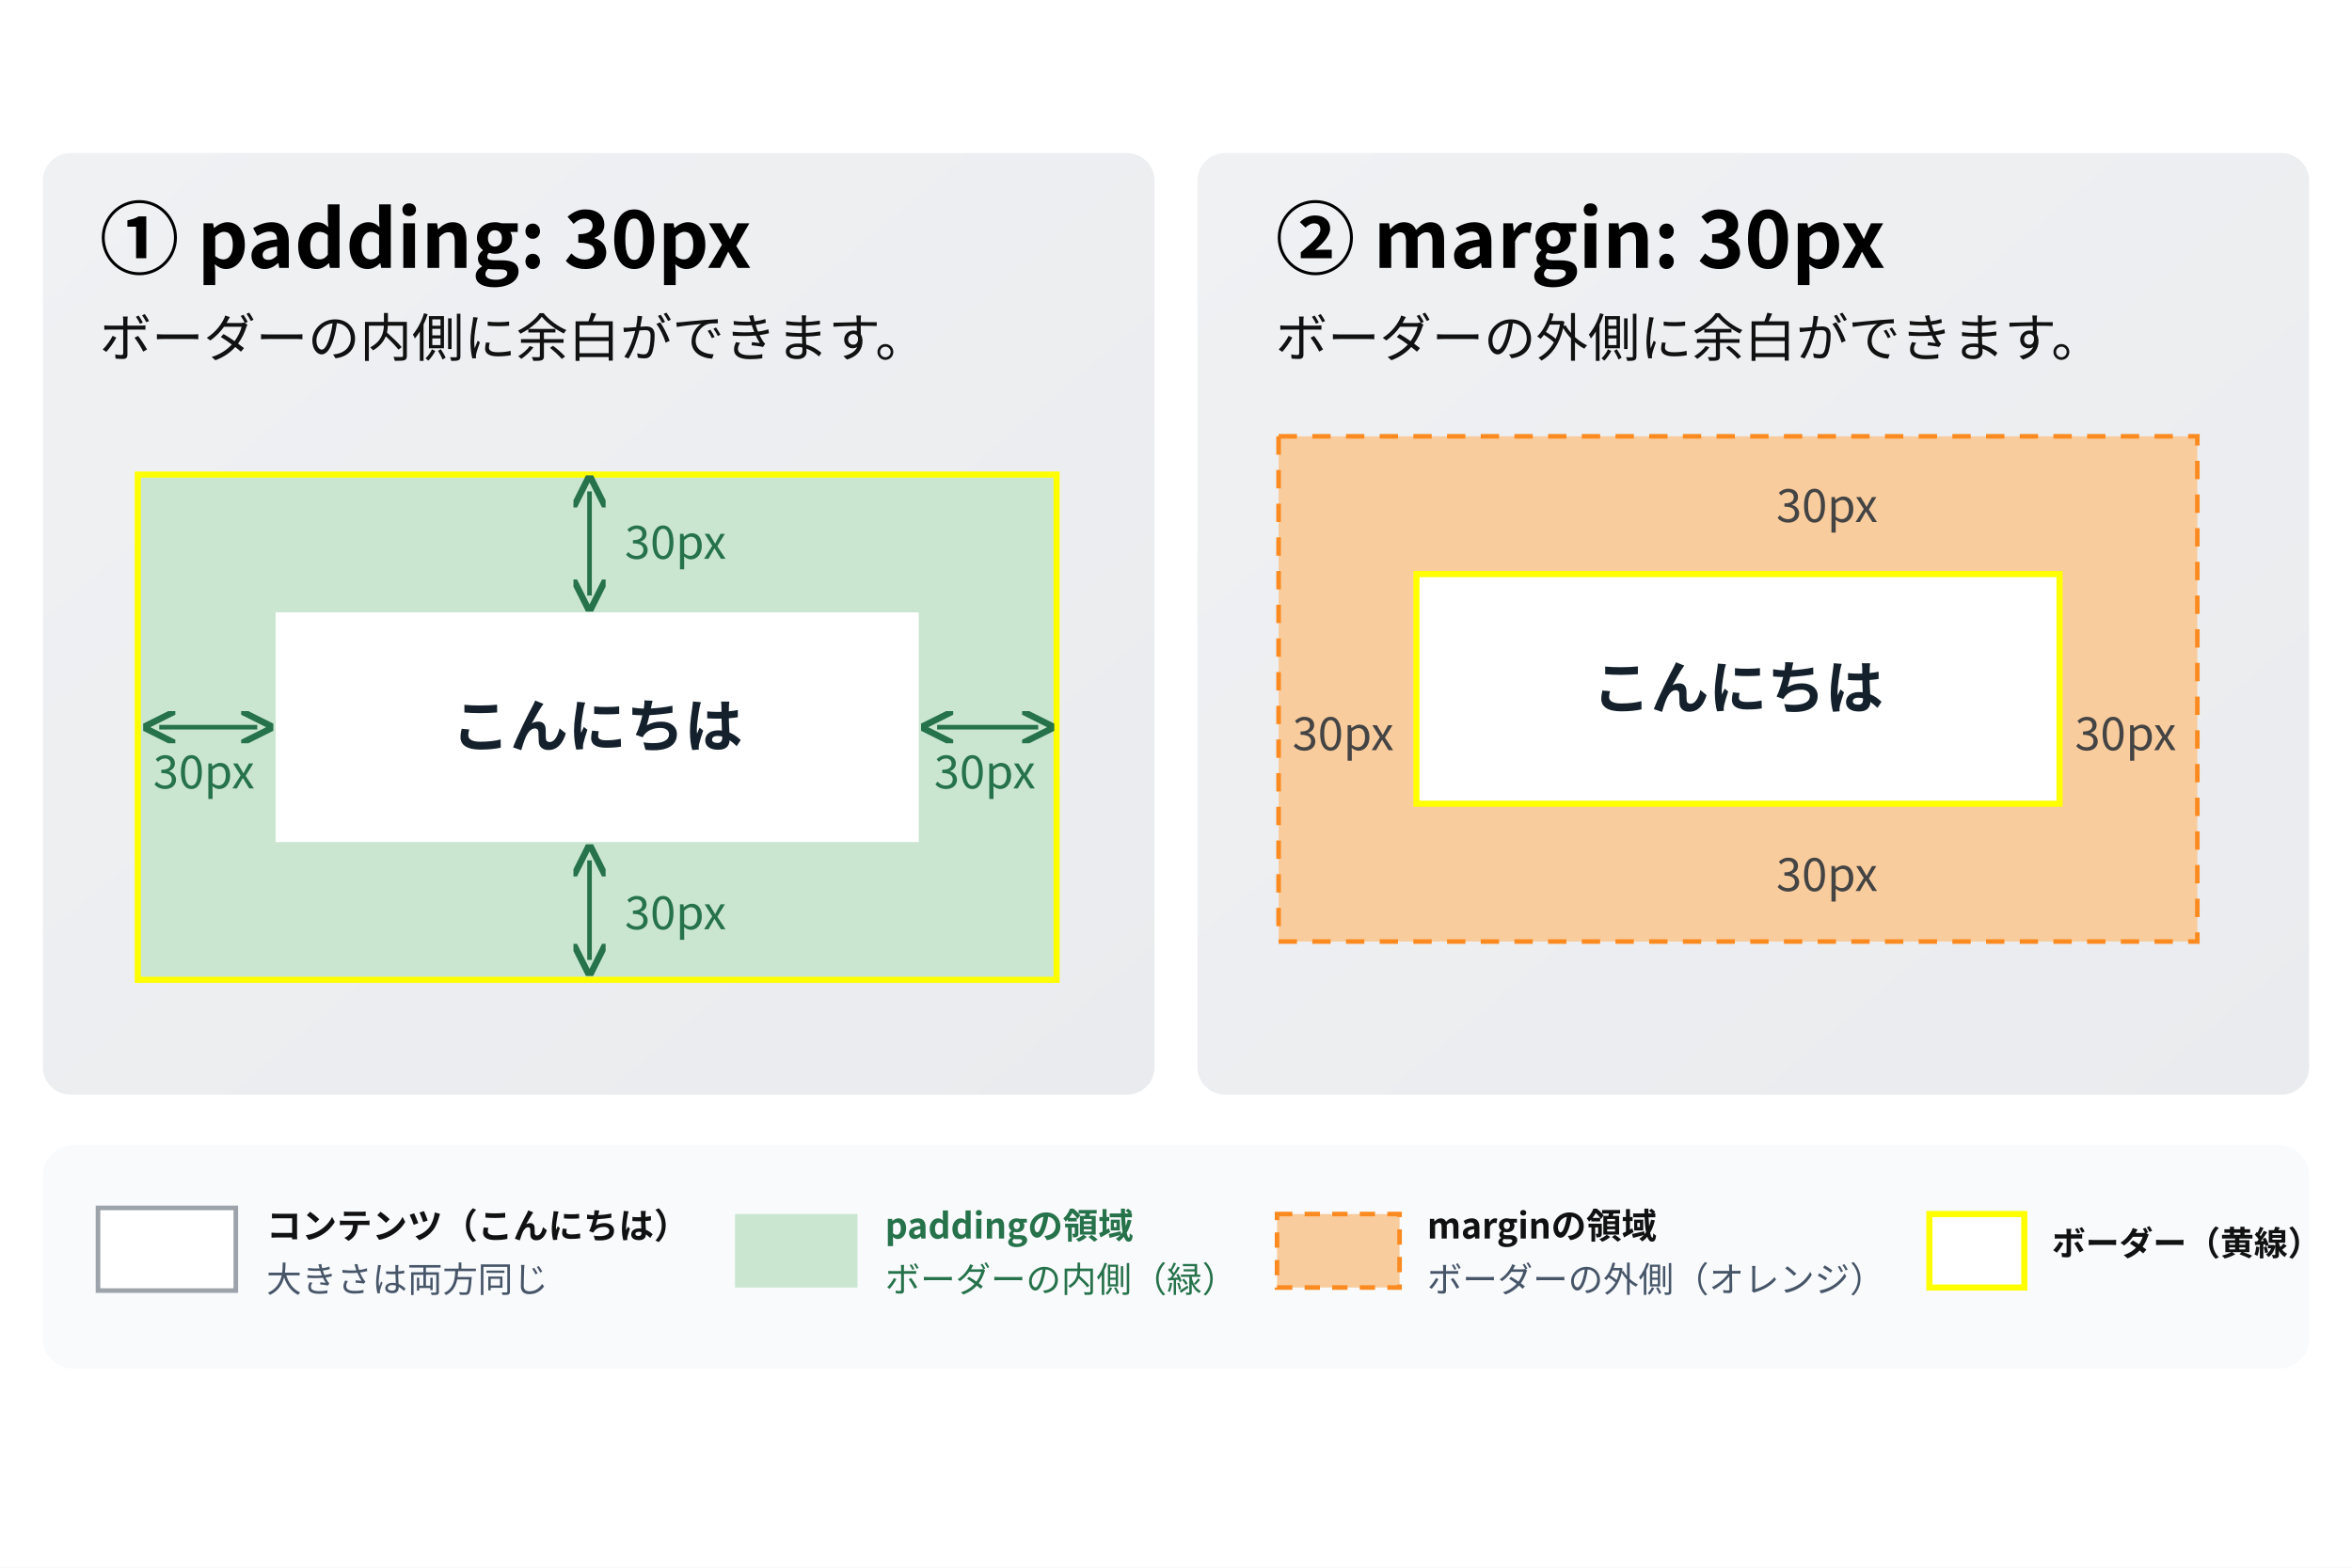
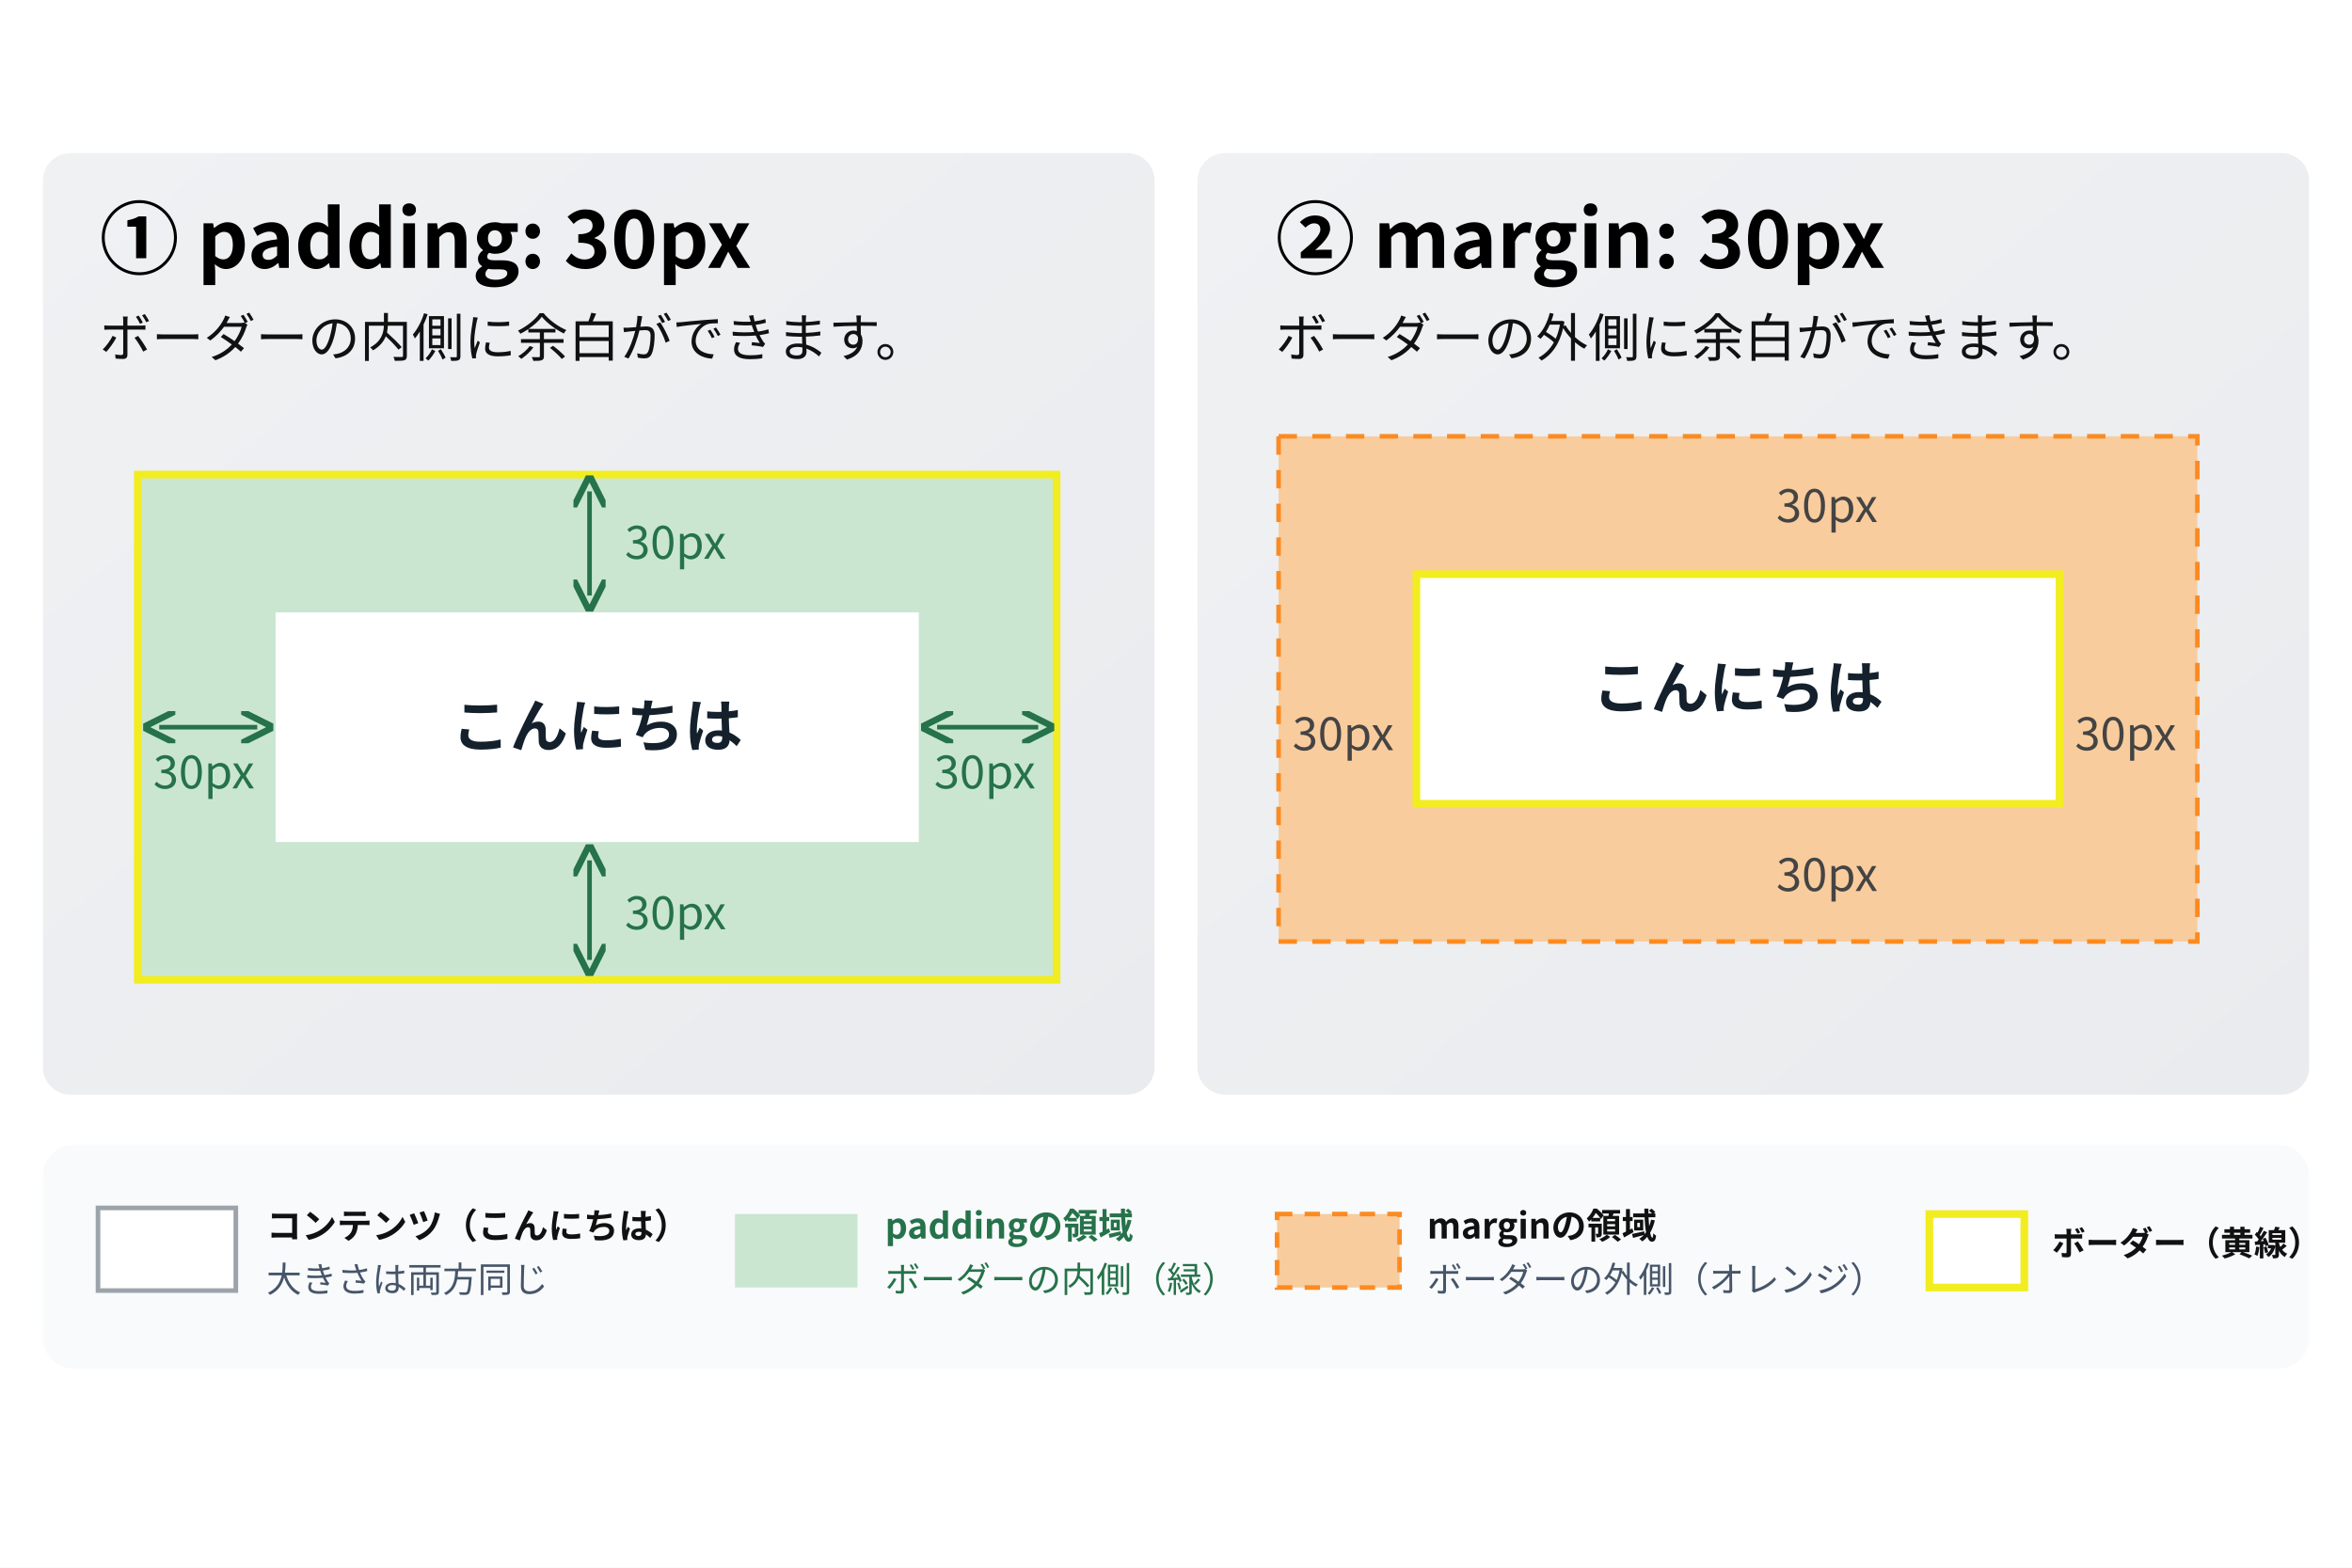
<svg xmlns="http://www.w3.org/2000/svg" width="1536" height="1024" viewBox="0 0 1536 1024" role="img" aria-labelledby="title desc">
  <defs>
    <marker id="black" viewBox="0 0 10 10" refX="5" refY="5" markerWidth="7" markerHeight="7" orient="auto-start-reverse">
      <path d="M 0 0 L 10 5 L 0 10" fill="none" stroke="#111111" stroke-width="2" />
    </marker>
    <marker id="blue" viewBox="0 0 10 10" refX="5" refY="5" markerWidth="7" markerHeight="7" orient="auto-start-reverse">
      <path d="M 0 0 L 10 5 L 0 10" fill="none" stroke="#26724a" stroke-width="2" />
    </marker>
    <marker id="orange" viewBox="0 0 10 10" refX="5" refY="5" markerWidth="7" markerHeight="7" orient="auto-start-reverse">
      <path d="M 0 0 L 10 5 L 0 10" fill="none" stroke="#444444" stroke-width="2" />
    </marker>
    <marker id="white" viewBox="0 0 10 10" refX="5" refY="5" markerWidth="7" markerHeight="7" orient="auto-start-reverse">
      <path d="M 0 0 L 10 5 L 0 10" fill="none" stroke="#ffffff" stroke-width="2" />
    </marker>
    <linearGradient id="blueFill" x2="1" y2="1">
      <stop stop-color="#d9eaff" />
      <stop offset="1" stop-color="#cfe3fc" />
    </linearGradient>
    <linearGradient id="redFill" x2="1" y2="1">
      <stop stop-color="#ff8585" />
      <stop offset="1" stop-color="#ff9494" />
    </linearGradient>
    <linearGradient id="childFill" x2="1" y2="1">
      <stop stop-color="#f9c8cd" />
      <stop offset="1" stop-color="#f3bfc5" />
    </linearGradient>
    <linearGradient id="marginFill" x2="1" y2="1">
      <stop stop-color="#f9cc9d" />
      <stop offset="1" stop-color="#f9cc9d" />
    </linearGradient>
    <linearGradient id="grayPanel" x2="1" y2="1">
      <stop stop-color="#f0f1f3" />
      <stop offset="1" stop-color="#e9ebee" />
    </linearGradient>
  </defs>
  <g font-family="Yu Gothic, Meiryo, Noto Sans CJK JP, sans-serif">
    <rect x="0" y="0" width="1536" height="1024" rx="0" fill="#ffffff" />
    <rect x="28" y="100" width="726" height="615" rx="18" fill="url(#grayPanel)" />
    <rect x="782" y="100" width="726" height="615" rx="18" fill="url(#grayPanel)" />
    <text x="65" y="175" font-size="52" fill="#000" font-weight="700" text-anchor="start">① padding: 30px</text>
    <text x="65" y="233" font-size="34" fill="#111111" font-weight="400" text-anchor="start">ボーダーの内側に余白ができます。</text>
    <text x="833" y="175" font-size="52" fill="#000" font-weight="700" text-anchor="start">② margin: 30px</text>
    <text x="833" y="233" font-size="34" fill="#111111" font-weight="400" text-anchor="start">ボーダーの外側に余白ができます。</text>
-     <rect x="90" y="310" width="600" height="330" rx="0" fill="#cae6d1" stroke="#ffff00" stroke-width="4" />
+     <rect x="90" y="310" width="600" height="330" rx="0" fill="#cae6d1" stroke="#f2ed20" stroke-width="5" />
    <rect x="180" y="400" width="420" height="150" rx="0" fill="#fff" />
    <text x="390" y="488" font-size="38" fill="#14212c" font-weight="700" text-anchor="middle">こんにちは</text>
    <rect x="835" y="285" width="600" height="330" rx="0" fill="url(#marginFill)" stroke="#fb8b21" stroke-width="3" stroke-dasharray="12 10" />
-     <rect x="925" y="375" width="420" height="150" rx="0" fill="#fff" stroke="#ffff00" stroke-width="4" />
+     <rect x="925" y="375" width="420" height="150" rx="0" fill="#fff" stroke="#f2ed20" stroke-width="5" />
    <text x="1135" y="463" font-size="38" fill="#14212c" font-weight="700" text-anchor="middle">こんにちは</text>
    <line x1="385" y1="321" x2="385" y2="389" stroke="#26724a" stroke-width="3" marker-start="url(#blue)" marker-end="url(#blue)" />
    <line x1="104" y1="475" x2="168" y2="475" stroke="#26724a" stroke-width="3" marker-start="url(#blue)" marker-end="url(#blue)" />
    <line x1="612" y1="475" x2="678" y2="475" stroke="#26724a" stroke-width="3" marker-start="url(#blue)" marker-end="url(#blue)" />
    <line x1="385" y1="562" x2="385" y2="627" stroke="#26724a" stroke-width="3" marker-start="url(#blue)" marker-end="url(#blue)" />
    <text x="408" y="365" font-size="30" fill="#26724a" font-weight="400" text-anchor="start">30px</text>
    <text x="100" y="515" font-size="30" fill="#26724a" font-weight="400" text-anchor="start">30px</text>
    <text x="610" y="515" font-size="30" fill="#26724a" font-weight="400" text-anchor="start">30px</text>
    <text x="408" y="607" font-size="30" fill="#26724a" font-weight="400" text-anchor="start">30px</text>
    <text x="1160" y="341" font-size="30" fill="#444444" font-weight="400" text-anchor="start">30px</text>
    <text x="844" y="490" font-size="30" fill="#444444" font-weight="400" text-anchor="start">30px</text>
    <text x="1355" y="490" font-size="30" fill="#444444" font-weight="400" text-anchor="start">30px</text>
    <text x="1160" y="582" font-size="30" fill="#444444" font-weight="400" text-anchor="start">30px</text>
    <rect x="28" y="748" width="1480" height="146" rx="20" fill="#f8fafc" />
    <rect x="64" y="789" width="90" height="54" rx="0" fill="#fff" stroke="#9ca3aa" stroke-width="3" />
    <text x="174" y="809" font-size="23" fill="#111" font-weight="600" text-anchor="start">コンテンツ（こんにちは）</text>
    <text x="174" y="844" font-size="23" fill="#475569" font-weight="400" text-anchor="start">大きさは両方同じ</text>
    <rect x="480" y="793" width="80" height="48" rx="0" fill="#cae6d1" />
    <text x="578" y="809" font-size="23" fill="#26724a" font-weight="600" text-anchor="start">paddingの領域</text>
    <text x="578" y="844" font-size="23" fill="#26724a" font-weight="400" text-anchor="start">ボーダーの内側（緑）</text>
    <rect x="834" y="793" width="80" height="48" rx="0" fill="url(#marginFill)" stroke="#fb8b21" stroke-width="3" stroke-dasharray="10 8" />
    <text x="932" y="809" font-size="23" fill="#111" font-weight="600" text-anchor="start">marginの領域</text>
    <text x="932" y="844" font-size="23" fill="#475569" font-weight="400" text-anchor="start">ボーダーの外側（オレンジ）</text>
-     <rect x="1260" y="793" width="62" height="48" rx="0" fill="#fff" stroke="#ffff00" stroke-width="4" />
+     <rect x="1260" y="793" width="62" height="48" rx="0" fill="#fff" stroke="#f2ed20" stroke-width="5" />
    <text x="1340" y="820" font-size="22" fill="#111" font-weight="600" text-anchor="start">ボーダー（黄線）</text>
  </g>
</svg>
